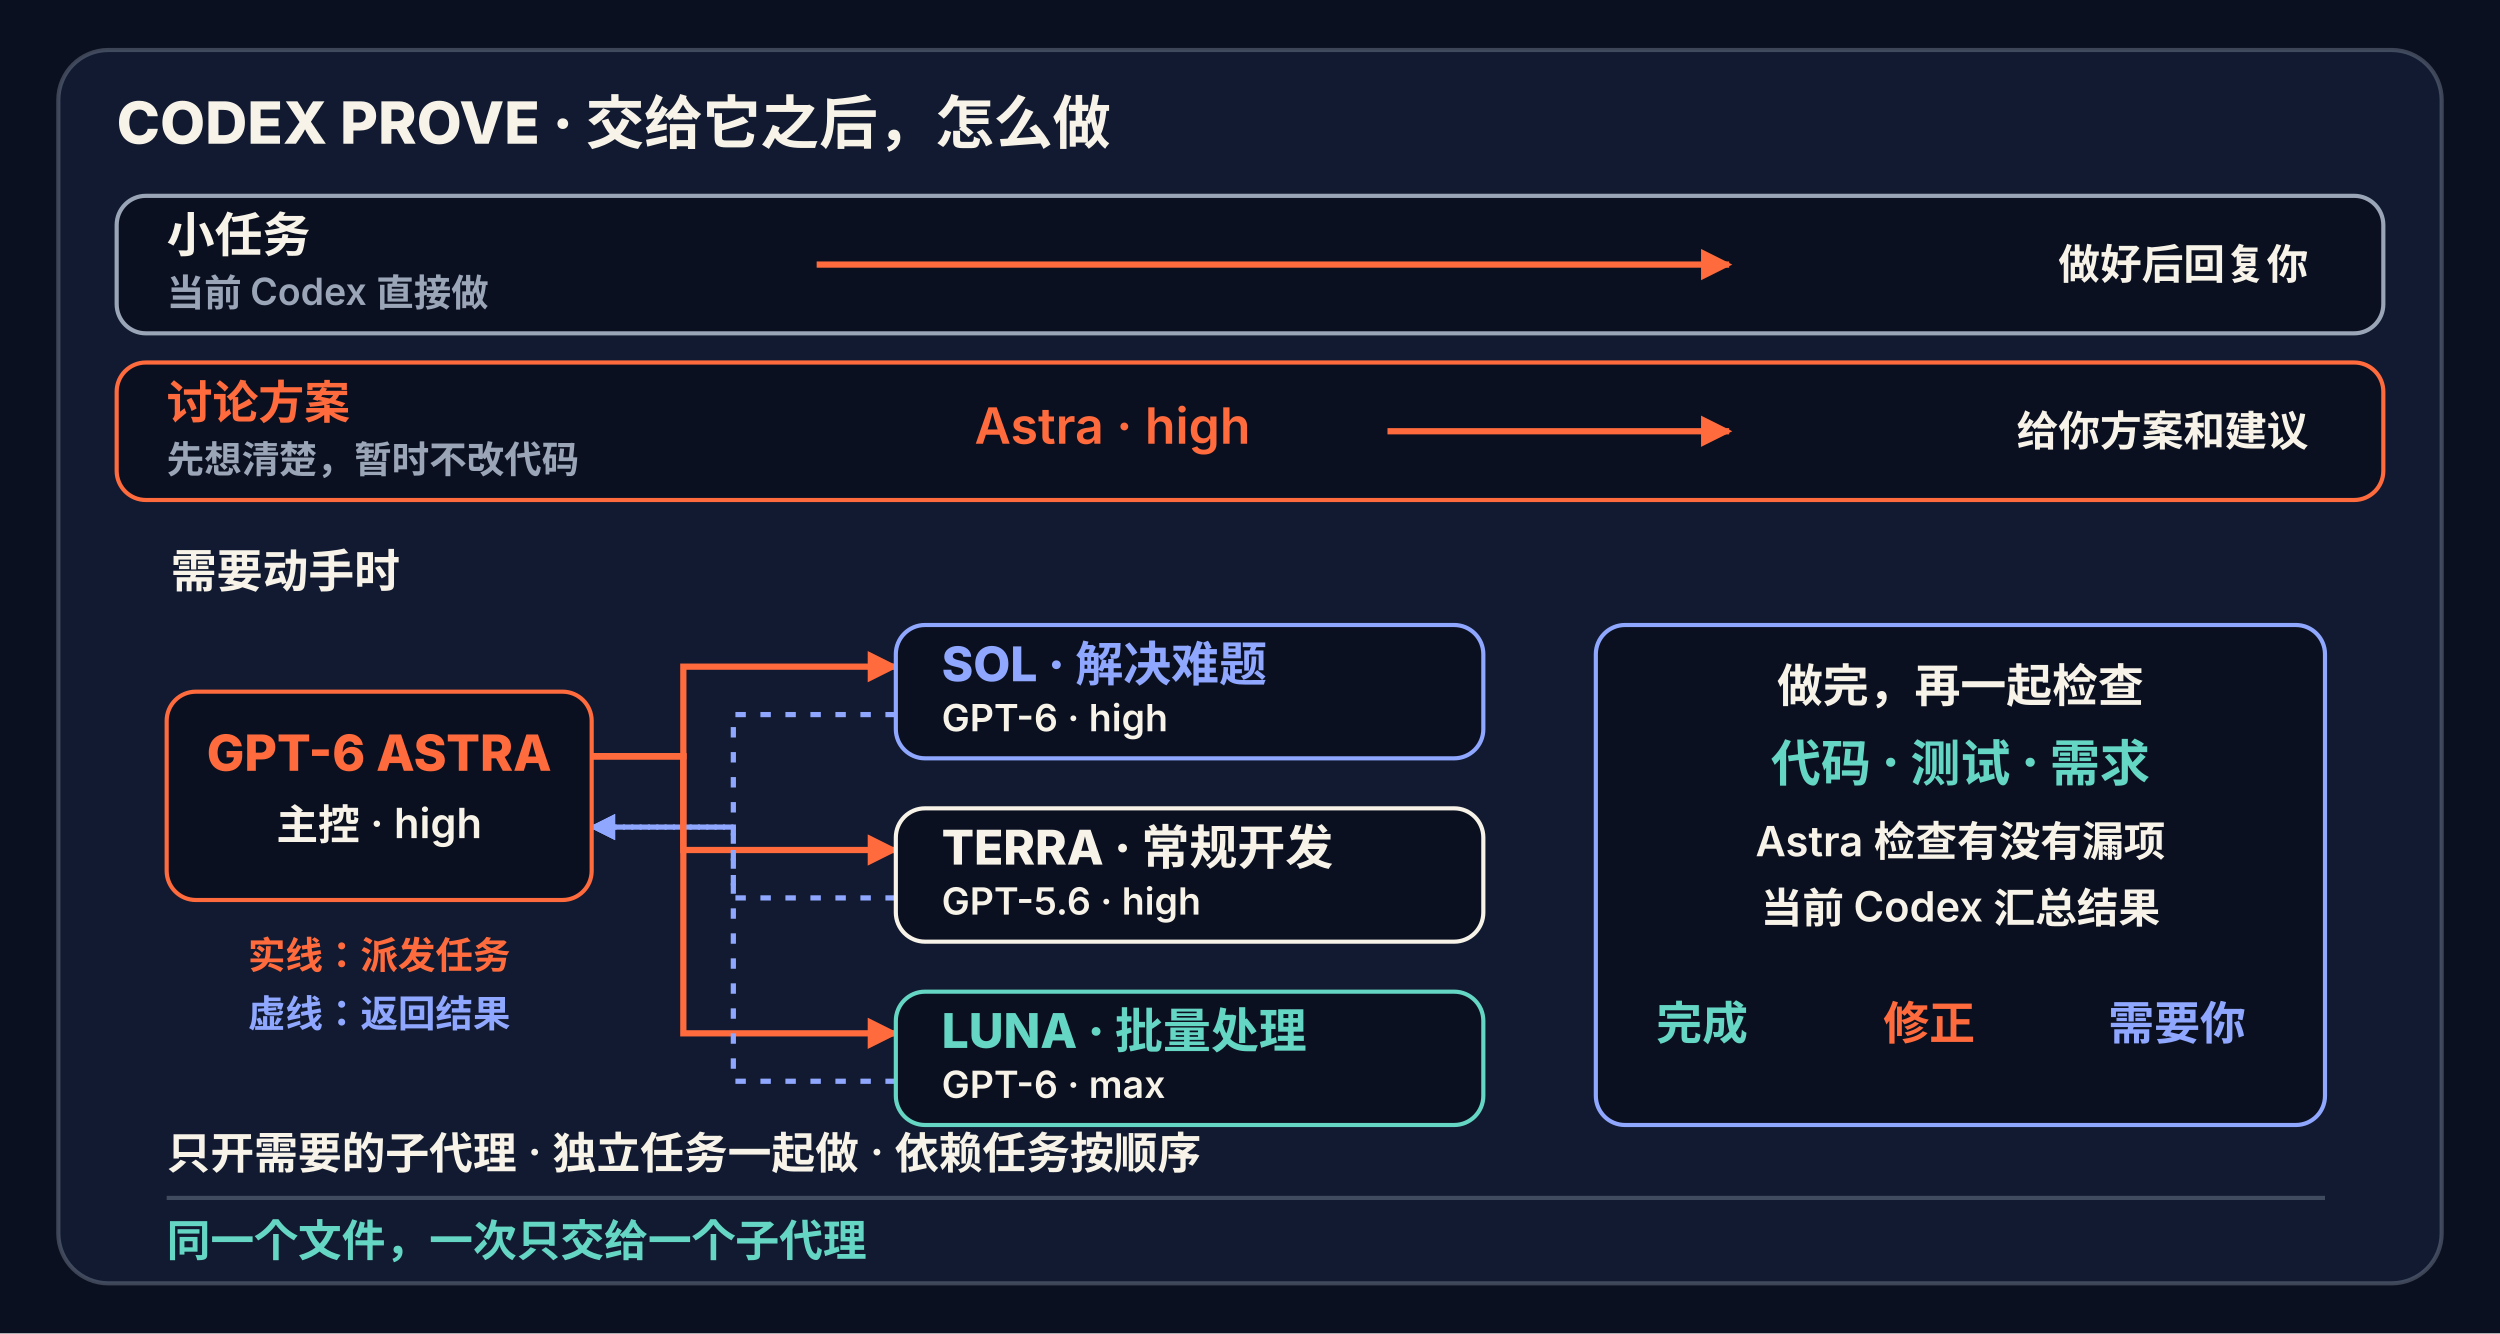
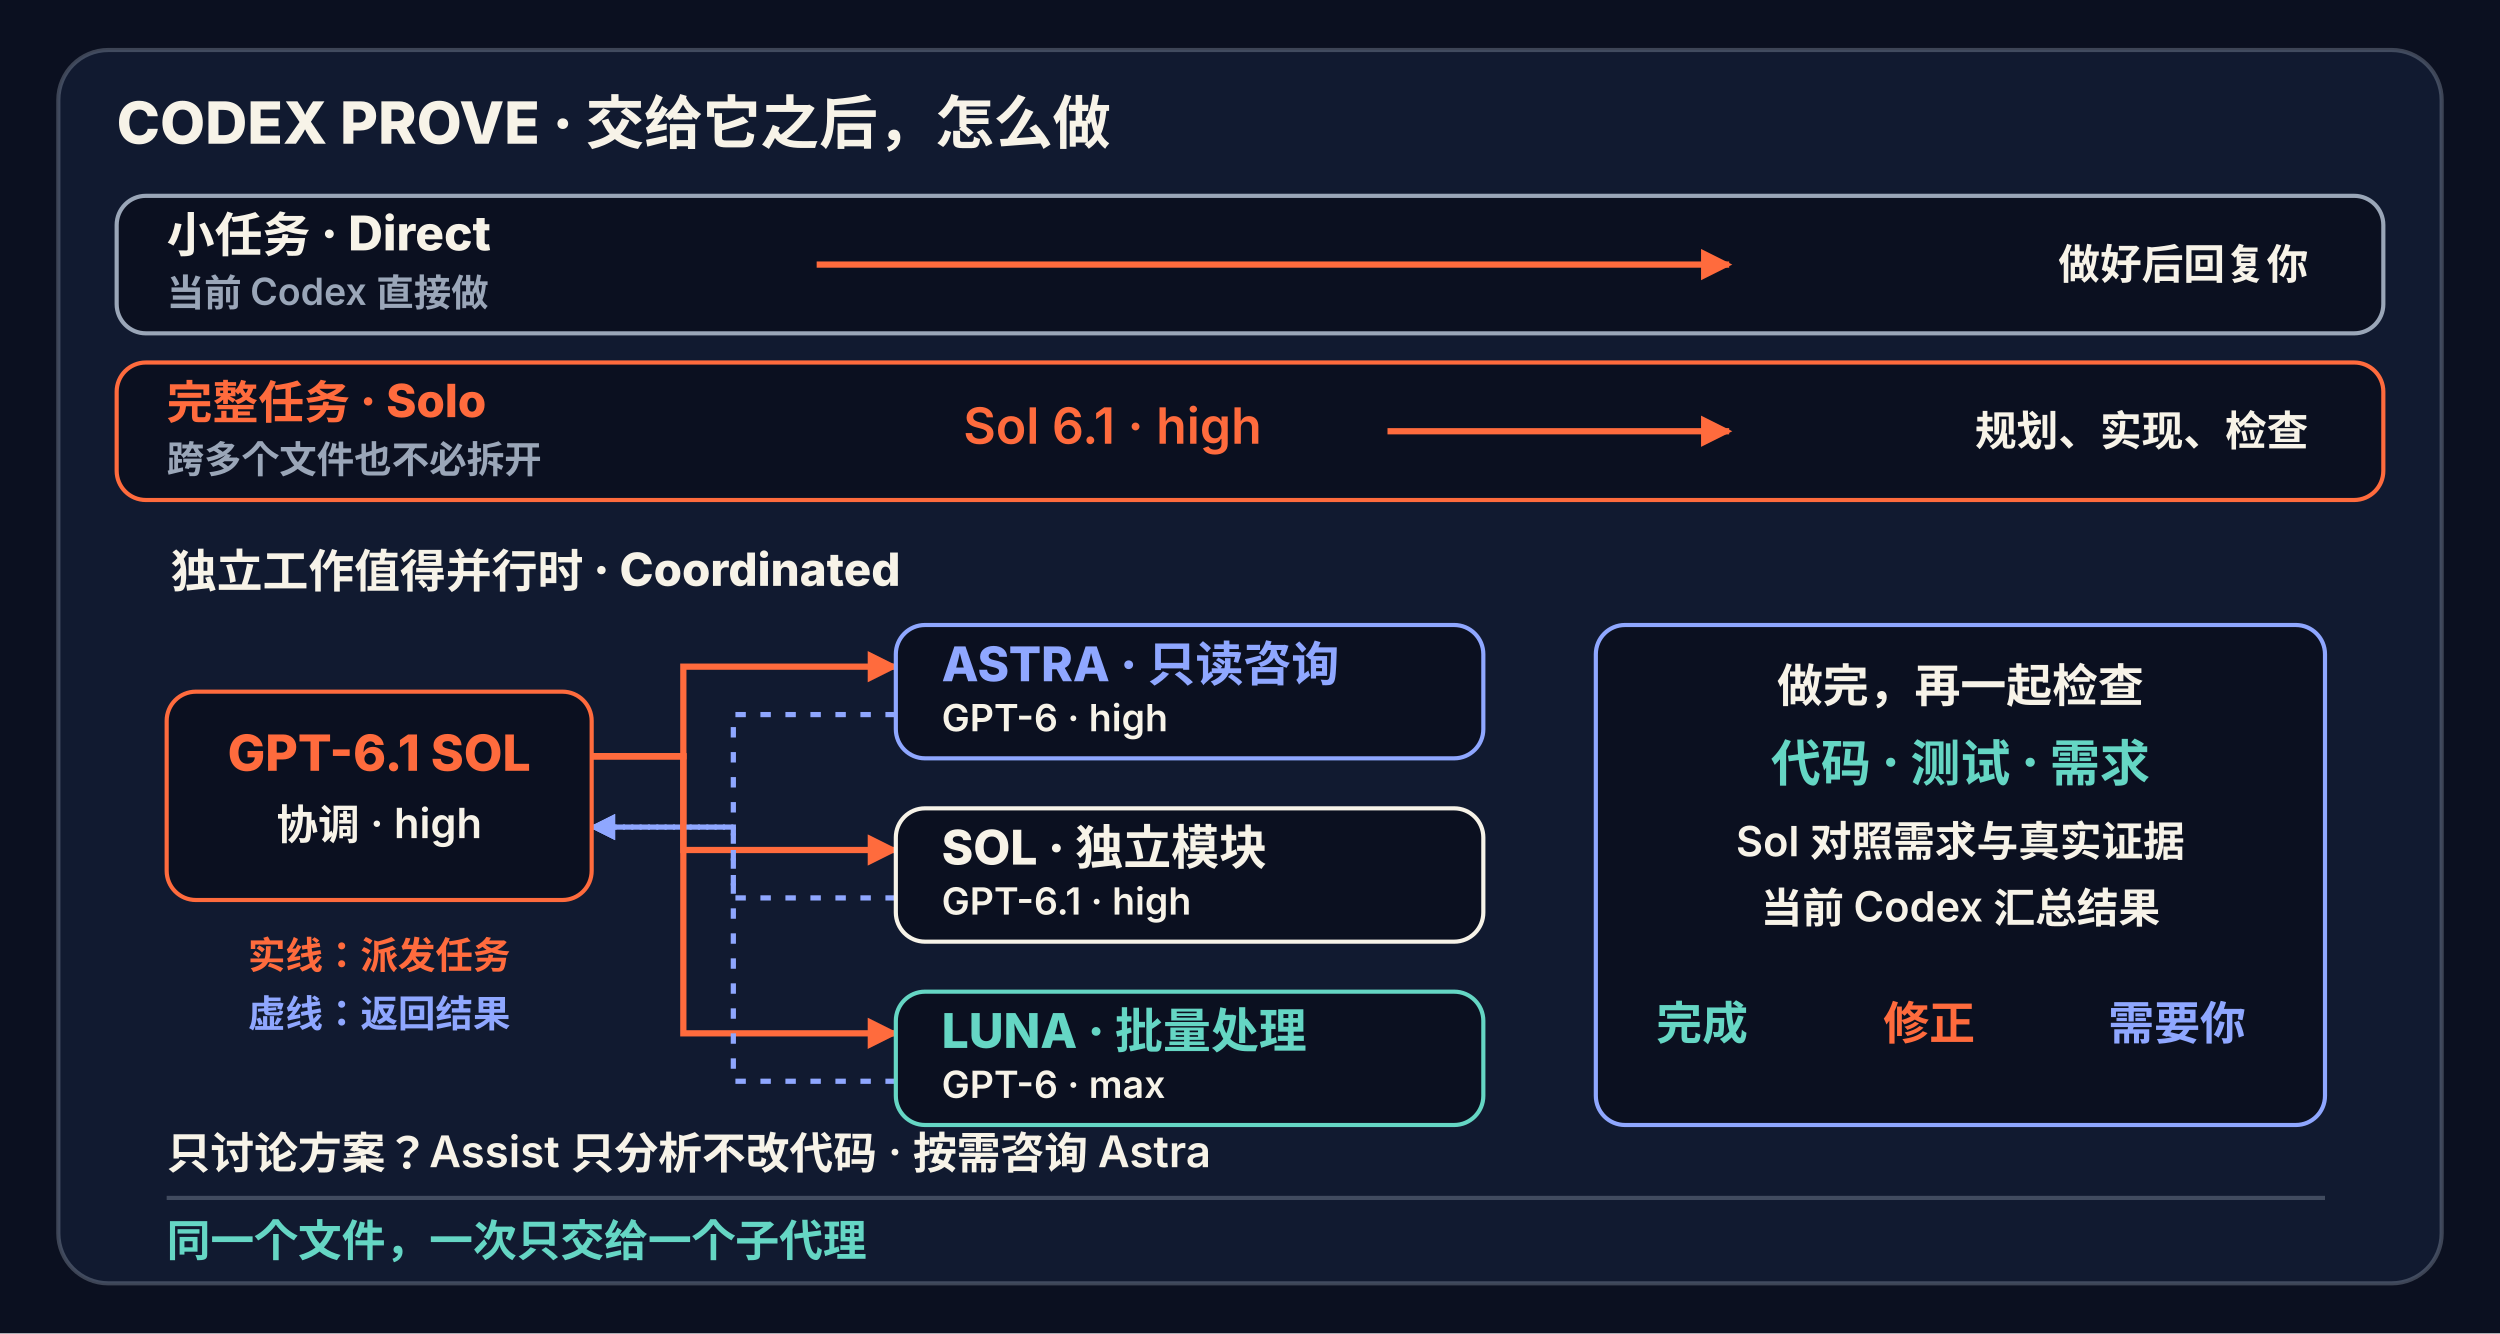
<svg xmlns="http://www.w3.org/2000/svg" viewBox="0 0 1200 640" font-family="-apple-system, BlinkMacSystemFont, 'Segoe UI', 'PingFang SC', sans-serif" font-size="18">
  <defs>
    <marker id="task-arrow" viewBox="0 0 10 10" refX="9" refY="5" markerWidth="5" markerHeight="5" orient="auto">
      <path d="M0 0L10 5L0 10Z" fill="#FF6B3D" />
    </marker>
    <marker id="evidence-arrow" viewBox="0 0 10 10" refX="9" refY="5" markerWidth="5" markerHeight="5" orient="auto">
      <path d="M0 0L10 5L0 10Z" fill="#8FA7FF" />
    </marker>
  </defs>
  <rect width="1200" height="640" fill="#0B1020" />
  <rect x="28" y="24" width="1144" height="592" rx="24" fill="#111A30" stroke="#9AA6B8" stroke-opacity="0.35" stroke-width="2" />
  <text x="56" y="69" text-anchor="start" fill="#F7F3E8" font-size="28" font-weight="800">CODEX PROVE · 交给它之后，怎么做</text>
  <rect x="56" y="94" width="1088" height="66" rx="14" fill="#0B1020" stroke="#9AA6B8" stroke-width="2" />
-   <text x="80" y="121" text-anchor="start" fill="#F7F3E8" font-size="23" font-weight="800">小任务</text>
+   <text x="80" y="121" text-anchor="start" fill="#F7F3E8" font-size="23" font-weight="800">小任务 · Direct</text>
  <text x="80" y="147" text-anchor="start" fill="#9AA6B8" font-size="18" font-weight="600">当前 Codex 直接做</text>
  <path d="M392 127H830" fill="none" stroke="#FF6B3D" stroke-width="3" marker-end="url(#task-arrow)" />
  <text x="1108" y="134" text-anchor="end" fill="#F7F3E8" font-size="20" font-weight="600">做好后回复你</text>
  <rect x="56" y="174" width="1088" height="66" rx="14" fill="#0B1020" stroke="#FF6B3D" stroke-width="2" />
-   <text x="80" y="201" text-anchor="start" fill="#FF6B3D" font-size="22" font-weight="800">讨论方案</text>
-   <text x="80" y="227" text-anchor="start" fill="#9AA6B8" font-size="18" font-weight="600">先想清楚，暂时不改代码</text>
-   <text x="534" y="213" text-anchor="middle" fill="#FF6B3D" font-size="24" font-weight="600">Astra · high</text>
+   <text x="80" y="201" text-anchor="start" fill="#FF6B3D" font-size="22" font-weight="800">完整任务 · Solo</text>
+   <text x="80" y="227" text-anchor="start" fill="#9AA6B8" font-size="18" font-weight="600">跨多个文件也不必拆开</text>
+   <text x="534" y="213" text-anchor="middle" fill="#FF6B3D" font-size="24" font-weight="600">Sol 6.1 · high</text>
  <path d="M666 207H830" fill="none" stroke="#FF6B3D" stroke-width="3" marker-end="url(#task-arrow)" />
-   <text x="1108" y="214" text-anchor="end" fill="#F7F3E8" font-size="20" font-weight="600">给你方案和建议</text>
-   <text x="82" y="282" text-anchor="start" fill="#F7F3E8" font-size="22" font-weight="800">需要动手时</text>
+   <text x="1108" y="214" text-anchor="end" fill="#F7F3E8" font-size="20" font-weight="600">规划、实现、检查</text>
+   <text x="82" y="282" text-anchor="start" fill="#F7F3E8" font-size="22" font-weight="800">独立工作值得并行时 · Coordinated</text>
  <path id="task-path-1" data-flow="task" data-from="prove-controller" data-to="prove-specialist-worker" d="M284 363H328V320H430" fill="none" stroke="#FF6B3D" stroke-width="3" marker-end="url(#task-arrow)" />
  <path id="evidence-path-1" data-flow="evidence" data-from="prove-specialist-worker" data-to="prove-controller" d="M430 343H352V397H284" fill="none" stroke="#8FA7FF" stroke-width="2.5" stroke-dasharray="5 7" marker-end="url(#evidence-arrow)" />
  <path id="task-path-2" data-flow="task" data-from="prove-controller" data-to="prove-complex-worker" d="M284 363H328V408H430" fill="none" stroke="#FF6B3D" stroke-width="3" marker-end="url(#task-arrow)" />
  <path id="evidence-path-2" data-flow="evidence" data-from="prove-complex-worker" data-to="prove-controller" d="M430 431H352V397H284" fill="none" stroke="#8FA7FF" stroke-width="2.5" stroke-dasharray="5 7" marker-end="url(#evidence-arrow)" />
  <path id="task-path-3" data-flow="task" data-from="prove-controller" data-to="prove-efficient-worker" d="M284 363H328V496H430" fill="none" stroke="#FF6B3D" stroke-width="3" marker-end="url(#task-arrow)" />
  <path id="evidence-path-3" data-flow="evidence" data-from="prove-efficient-worker" data-to="prove-controller" d="M430 519H352V397H284" fill="none" stroke="#8FA7FF" stroke-width="2.5" stroke-dasharray="5 7" marker-end="url(#evidence-arrow)" />
-   <g id="prove-controller" data-model="gpt-6-astra">
+   <g id="prove-controller" data-model="gpt-6.1-sol">
    <rect x="80" y="332" width="204" height="100" rx="14" fill="#0B1020" stroke="#FF6B3D" stroke-width="2" />
-     <text x="182" y="370" text-anchor="middle" fill="#FF6B3D" font-size="24" font-weight="800">GPT-6 ASTRA</text>
-     <text x="182" y="403" text-anchor="middle" fill="#F7F3E8" font-size="20" font-weight="600">主控 · high</text>
+     <text x="182" y="370" text-anchor="middle" fill="#FF6B3D" font-size="24" font-weight="800">GPT-6.1 SOL</text>
+     <text x="182" y="403" text-anchor="middle" fill="#F7F3E8" font-size="20" font-weight="600">协调 · high</text>
  </g>
-   <g id="prove-specialist-worker" data-model="gpt-6-sol">
+   <g id="prove-specialist-worker" data-model="gpt-6-astra">
    <rect x="430" y="300" width="282" height="64" rx="14" fill="#0B1020" stroke="#8FA7FF" stroke-width="2" />
-     <text x="452" y="327" text-anchor="start" fill="#8FA7FF" font-size="23" font-weight="800">SOL · 解决难题</text>
+     <text x="452" y="327" text-anchor="start" fill="#8FA7FF" font-size="23" font-weight="800">ASTRA · 只读咨询</text>
    <text x="452" y="351" text-anchor="start" fill="#F7F3E8" font-size="18" font-weight="600">GPT-6 · high</text>
  </g>
-   <g id="prove-complex-worker" data-model="gpt-5.6-terra">
+   <g id="prove-complex-worker" data-model="gpt-6.1-sol">
    <rect x="430" y="388" width="282" height="64" rx="14" fill="#0B1020" stroke="#F7F3E8" stroke-width="2" />
-     <text x="452" y="415" text-anchor="start" fill="#F7F3E8" font-size="23" font-weight="800">TERRA · 常规开发</text>
-     <text x="452" y="439" text-anchor="start" fill="#F7F3E8" font-size="18" font-weight="600">GPT-5.6 · high</text>
+     <text x="452" y="415" text-anchor="start" fill="#F7F3E8" font-size="23" font-weight="800">SOL · 独立模块</text>
+     <text x="452" y="439" text-anchor="start" fill="#F7F3E8" font-size="18" font-weight="600">GPT-6.1 · high</text>
  </g>
  <g id="prove-efficient-worker" data-model="gpt-6-luna">
    <rect x="430" y="476" width="282" height="64" rx="14" fill="#0B1020" stroke="#65D6C4" stroke-width="2" />
    <text x="452" y="503" text-anchor="start" fill="#65D6C4" font-size="23" font-weight="800">LUNA · 批量处理</text>
    <text x="452" y="527" text-anchor="start" fill="#F7F3E8" font-size="18" font-weight="600">GPT-6 · max</text>
  </g>
  <text x="182" y="465" text-anchor="middle" fill="#FF6B3D" font-size="18" font-weight="600">实线：派发任务</text>
  <text x="182" y="493" text-anchor="middle" fill="#8FA7FF" font-size="18" font-weight="600">虚线：返回结果</text>
  <rect x="766" y="300" width="350" height="240" rx="14" fill="#0B1020" stroke="#8FA7FF" stroke-width="2" />
  <text x="941" y="337" text-anchor="middle" fill="#F7F3E8" font-size="22" font-weight="800">做完，再一起检查</text>
  <text x="941" y="375" text-anchor="middle" fill="#65D6C4" font-size="24" font-weight="800">代码 · 测试 · 需求</text>
-   <text x="941" y="411" text-anchor="middle" fill="#F7F3E8" font-size="20" font-weight="600">Astra 检查有没有漏项</text>
+   <text x="941" y="411" text-anchor="middle" fill="#F7F3E8" font-size="20" font-weight="600">Sol 对照需求与真实证据</text>
  <text x="941" y="443" text-anchor="middle" fill="#F7F3E8" font-size="20" font-weight="600">当前 Codex 汇总结果</text>
  <text x="817" y="499" text-anchor="middle" fill="#65D6C4" font-size="22" font-weight="800">完成</text>
  <text x="926" y="499" text-anchor="middle" fill="#FF6B3D" font-size="22" font-weight="800">修正</text>
  <text x="1045" y="499" text-anchor="middle" fill="#8FA7FF" font-size="22" font-weight="800">需要你</text>
-   <text x="80" y="561" text-anchor="start" fill="#F7F3E8" font-size="21" font-weight="600">只开需要的子代理 · 独立任务一起做 · 依赖任务按顺序</text>
+   <text x="80" y="561" text-anchor="start" fill="#F7F3E8" font-size="21" font-weight="600">只讨论方案？Assist 只分析不改代码 · 按需咨询 Astra</text>
  <path d="M80 575H1116" stroke="#9AA6B8" stroke-opacity="0.35" stroke-width="2" />
  <text x="80" y="603" text-anchor="start" fill="#65D6C4" font-size="21" font-weight="600">同一个文件，一次只交给一个子代理</text>
</svg>
